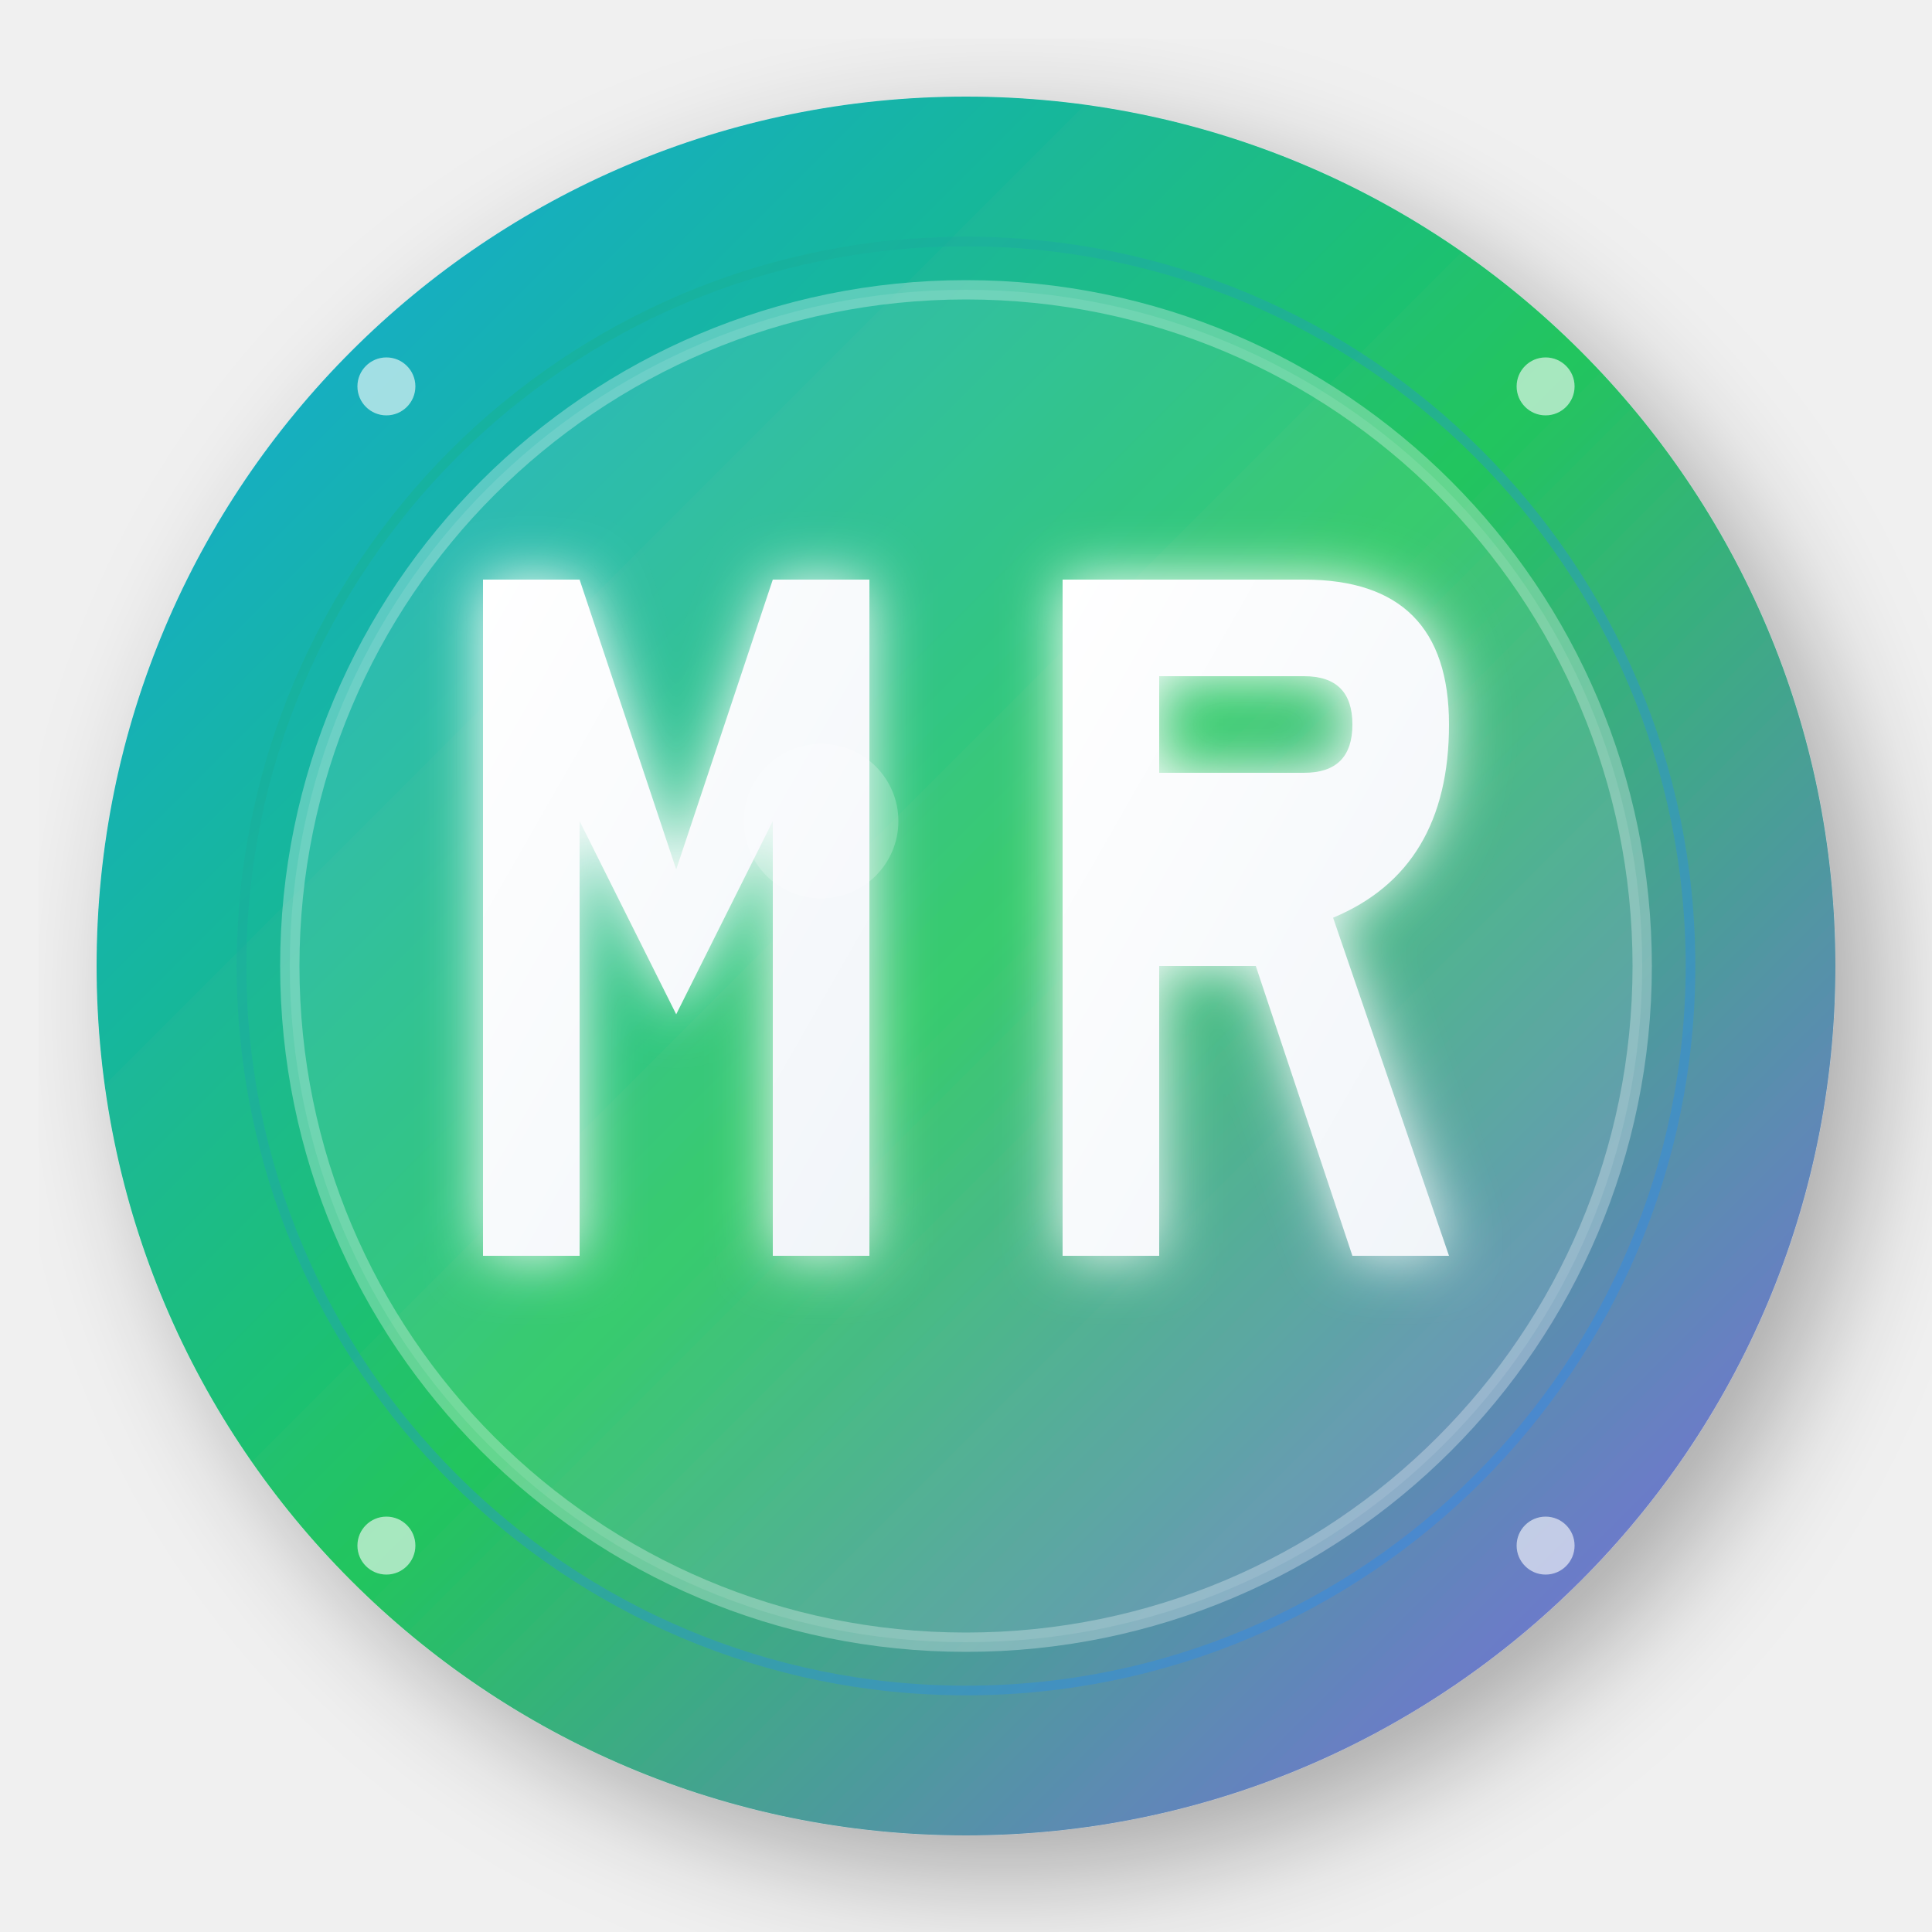
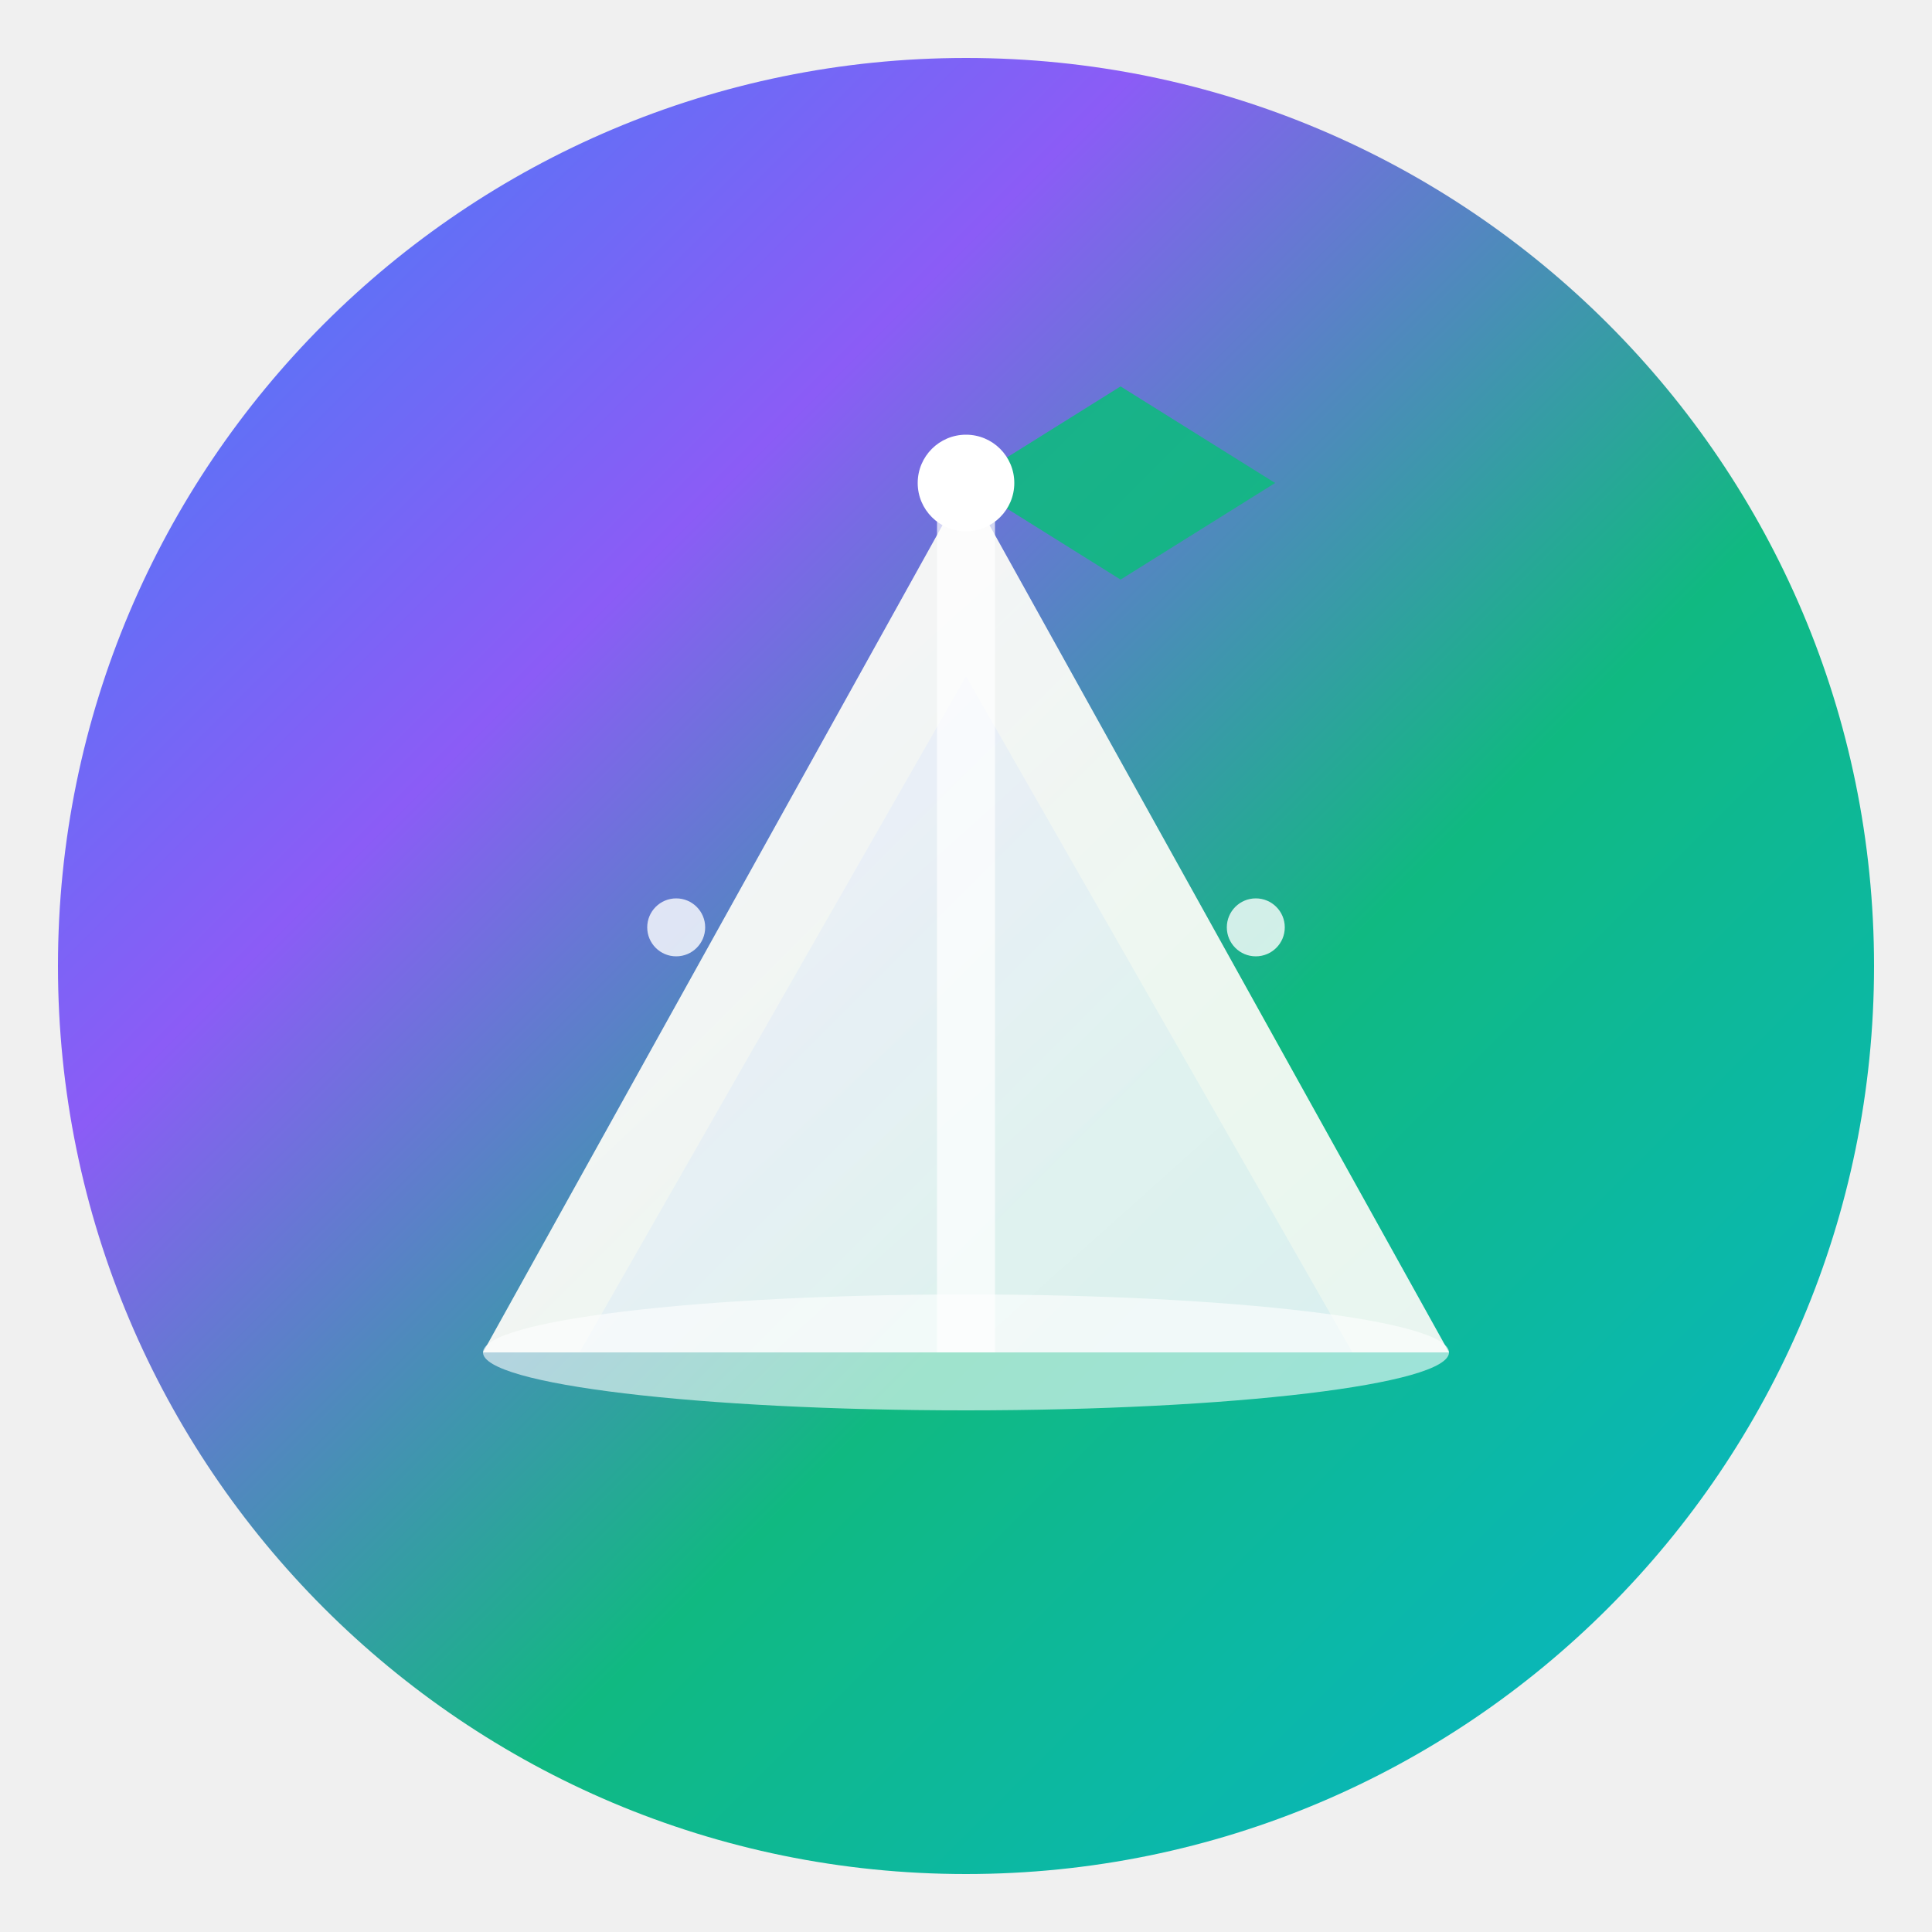
- <svg xmlns="http://www.w3.org/2000/svg" viewBox="0 0 200 200">
+ <svg xmlns="http://www.w3.org/2000/svg" viewBox="0 0 100 100">
  <defs>
-     <linearGradient id="mainGradient" x1="0%" y1="0%" x2="100%" y2="100%">
-       <stop offset="0%" style="stop-color:#0ea5e9;stop-opacity:1" />
-       <stop offset="50%" style="stop-color:#22c55e;stop-opacity:1" />
-       <stop offset="100%" style="stop-color:#8b5cf6;stop-opacity:1" />
+     <linearGradient id="bgGradient" x1="0%" y1="0%" x2="100%" y2="100%">
+       <stop offset="0%" stop-color="#3B82F6" />
+       <stop offset="30%" stop-color="#8B5CF6" />
+       <stop offset="60%" stop-color="#10B981" />
+       <stop offset="100%" stop-color="#06B6D4" />
    </linearGradient>
-     <linearGradient id="textGradient" x1="0%" y1="0%" x2="100%" y2="100%">
-       <stop offset="0%" style="stop-color:#ffffff;stop-opacity:1" />
-       <stop offset="100%" style="stop-color:#f1f5f9;stop-opacity:1" />
+     <linearGradient id="iconGradient" x1="0%" y1="0%" x2="100%" y2="100%">
+       <stop offset="0%" stop-color="#FFFFFF" />
+       <stop offset="100%" stop-color="#F1F5F9" />
    </linearGradient>
-     <linearGradient id="accentGradient" x1="0%" y1="0%" x2="100%" y2="100%">
-       <stop offset="0%" style="stop-color:#10b981;stop-opacity:1" />
-       <stop offset="100%" style="stop-color:#3b82f6;stop-opacity:1" />
-     </linearGradient>
-     <filter id="shadow" x="-50%" y="-50%" width="200%" height="200%">
-       <feDropShadow dx="4" dy="4" stdDeviation="6" flood-color="#000000" flood-opacity="0.3" />
-     </filter>
-     <filter id="glow" x="-50%" y="-50%" width="200%" height="200%">
-       <feGaussianBlur stdDeviation="3" result="coloredBlur" />
-       <feMerge>
-         <feMergeNode in="coloredBlur" />
-         <feMergeNode in="SourceGraphic" />
-       </feMerge>
-     </filter>
  </defs>
-   <circle cx="100" cy="100" r="90" fill="url(#mainGradient)" filter="url(#shadow)">
-     <animate attributeName="r" values="88;92;88" dur="4s" repeatCount="indefinite" />
-   </circle>
-   <circle cx="100" cy="100" r="70" fill="rgba(255,255,255,0.1)" stroke="rgba(255,255,255,0.3)" stroke-width="2" />
-   <g fill="url(#textGradient)" filter="url(#glow)">
-     <path d="M50 60 L50 130 L60 130 L60 85 L70 105 L80 85 L80 130 L90 130 L90 60 L80 60 L70 90 L60 60 Z" />
-     <path d="M110 60 L110 130 L120 130 L120 100 L130 100 L140 130 L150 130 L138 95 Q150 90 150 75 Q150 60 135 60 Z M120 70 L135 70 Q140 70 140 75 Q140 80 135 80 L120 80 Z" />
+   <circle cx="50" cy="50" r="47" fill="url(#bgGradient)" />
+   <g fill="url(#iconGradient)">
+     <path d="M25 70 L50 25 L75 70 Z" opacity="0.9" />
+     <path d="M25 70 L50 25 L75 70 L70 70 L50 35 L30 70 Z" fill="rgba(255,255,240,0.4)" />
+     <path d="M48.5 25 L51.5 25 L51.5 70 L48.5 70 Z" fill="rgba(255,255,255,0.7)" />
+     <ellipse cx="50" cy="70" rx="25" ry="3" fill="rgba(255,255,255,0.6)" />
+     <circle cx="35" cy="48" r="1.5" fill="rgba(255,255,255,0.8)" />
+     <circle cx="65" cy="48" r="1.5" fill="rgba(255,255,255,0.8)" />
+     <path d="M50 25 L58 20 L66 25 L58 30 Z" fill="#10B981" opacity="0.9" />
+     <circle cx="50" cy="25" r="2.5" fill="#ffffff" />
  </g>
-   <g fill="rgba(255,255,255,0.6)">
-     <circle cx="40" cy="40" r="3">
-       <animate attributeName="opacity" values="0.4;0.8;0.4" dur="2s" repeatCount="indefinite" />
-     </circle>
-     <circle cx="160" cy="40" r="3">
-       <animate attributeName="opacity" values="0.6;1;0.6" dur="2.5s" repeatCount="indefinite" />
-     </circle>
-     <circle cx="40" cy="160" r="3">
-       <animate attributeName="opacity" values="0.5;0.9;0.5" dur="3s" repeatCount="indefinite" />
-     </circle>
-     <circle cx="160" cy="160" r="3">
-       <animate attributeName="opacity" values="0.4;0.7;0.4" dur="2.2s" repeatCount="indefinite" />
-     </circle>
-   </g>
-   <circle cx="100" cy="100" r="75" fill="none" stroke="url(#accentGradient)" stroke-width="1" opacity="0.5">
-     <animate attributeName="stroke-dasharray" values="0,471;235,235;0,471" dur="3s" repeatCount="indefinite" />
-   </circle>
-   <circle cx="85" cy="85" r="8" fill="rgba(255,255,255,0.3)" opacity="0.7">
-     <animate attributeName="opacity" values="0.3;0.7;0.3" dur="4s" repeatCount="indefinite" />
-   </circle>
</svg>
